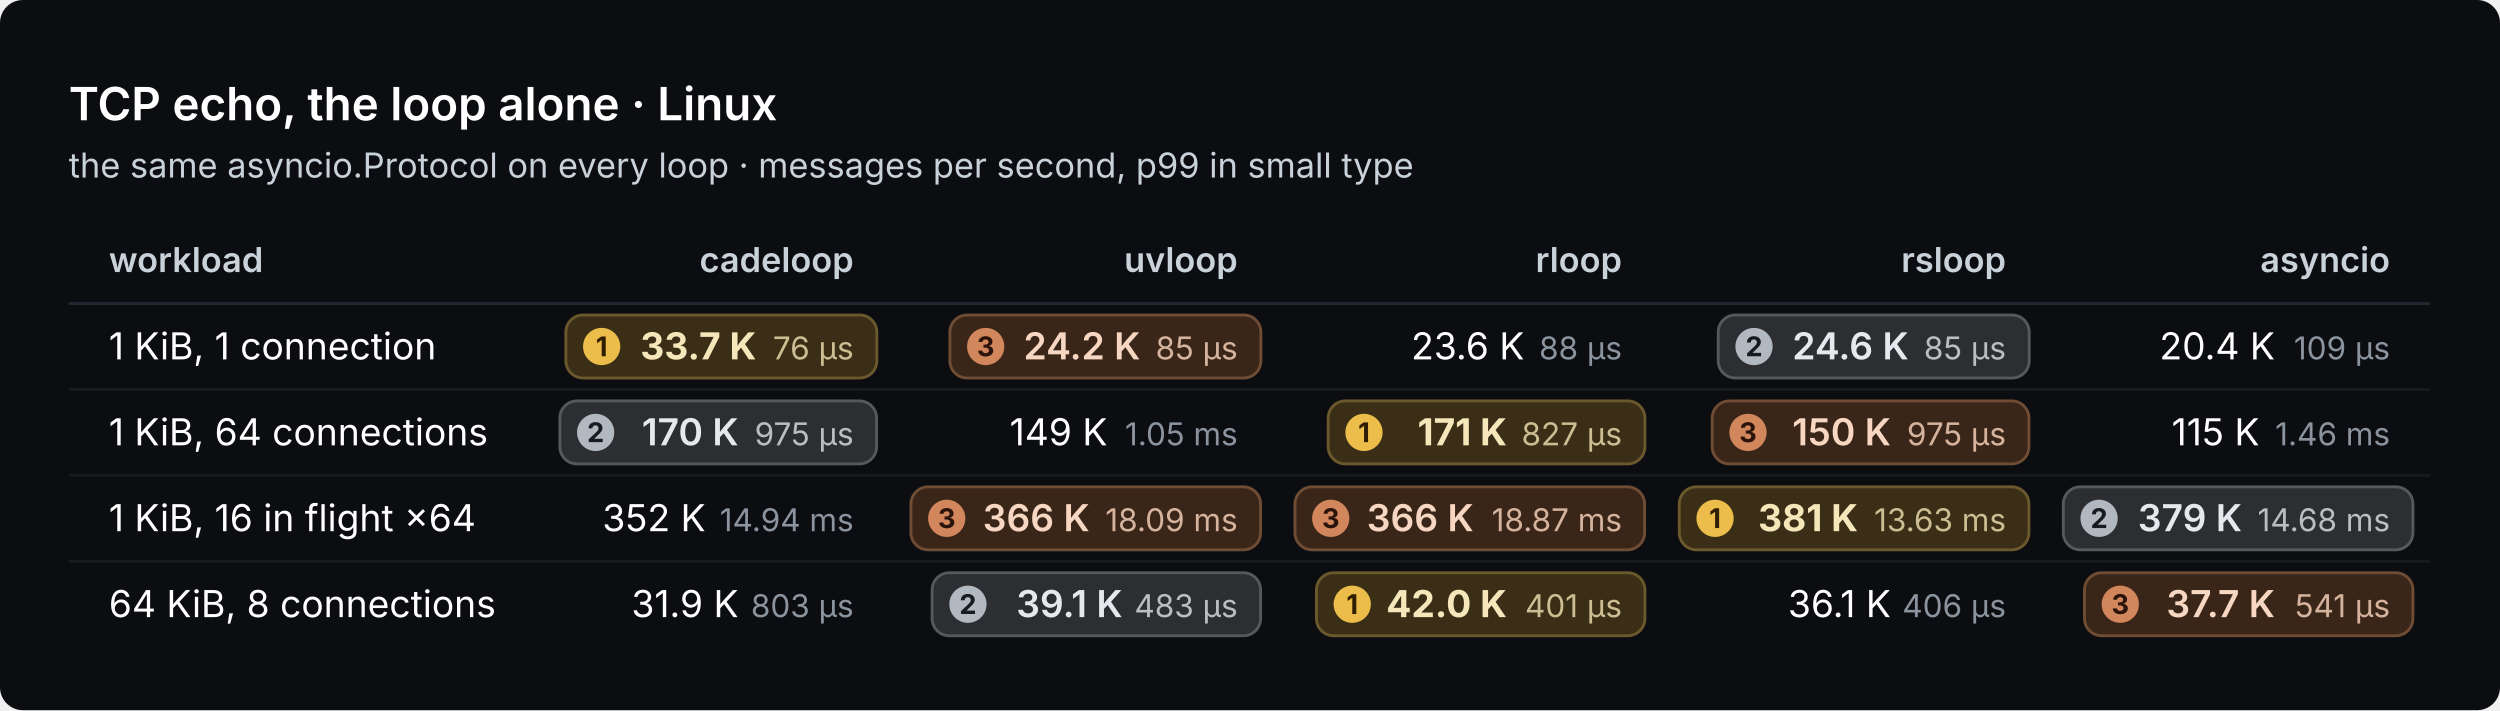
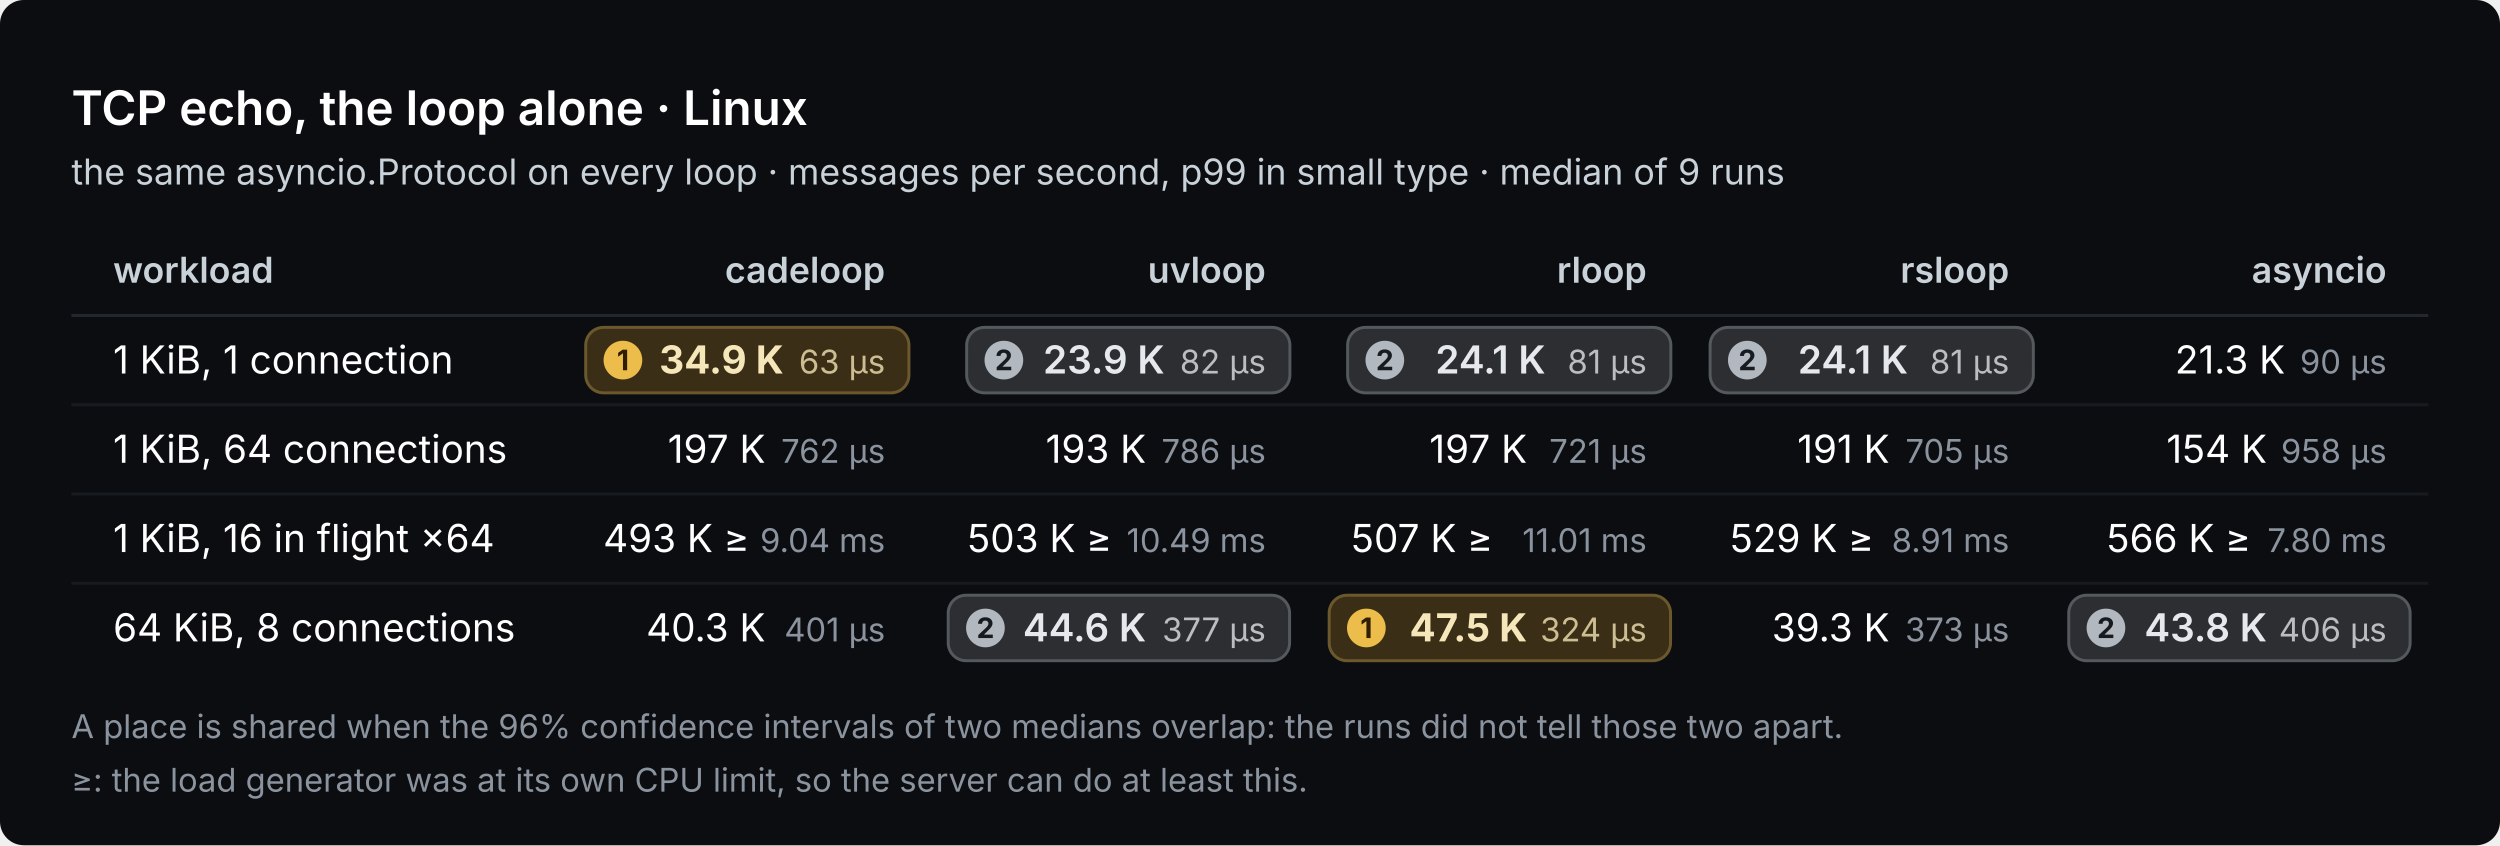
- <svg xmlns="http://www.w3.org/2000/svg" viewBox="0 0 873 248" width="873" height="248" font-family="system-ui, -apple-system, 'Segoe UI', sans-serif">
-   <rect width="873" height="248" fill="#0B0D11" rx="8" />
+ <svg xmlns="http://www.w3.org/2000/svg" viewBox="0 0 840 284" width="840" height="284" font-family="system-ui, -apple-system, 'Segoe UI', sans-serif">
+   <rect width="840" height="284" fill="#0B0D11" rx="8" />
  <text x="24" y="42" font-size="16" font-weight="600" fill="#ffffff">TCP echo, the loop alone · Linux</text>
-   <text x="24" y="62" font-size="12" fill="#c9d1d9">the same asyncio.Protocol on every loop · messages per second, p99 in small type</text>
+   <text x="24" y="62" font-size="12" fill="#c9d1d9">the same asyncio.Protocol on every loop · messages per second, p99 in small type · median of 9 runs</text>
  <text x="38.0" y="95.0" font-size="12" font-weight="600" fill="#c9d1d9">workload</text>
-   <text x="298.1" y="95.0" font-size="12" font-weight="600" text-anchor="end" fill="#c9d1d9">cadeloop</text>
-   <text x="432.2" y="95.0" font-size="12" font-weight="600" text-anchor="end" fill="#c9d1d9">uvloop</text>
-   <text x="566.4" y="95.0" font-size="12" font-weight="600" text-anchor="end" fill="#c9d1d9">rloop</text>
-   <text x="700.5" y="95.0" font-size="12" font-weight="600" text-anchor="end" fill="#c9d1d9">rsloop</text>
-   <text x="834.6" y="95.0" font-size="12" font-weight="600" text-anchor="end" fill="#c9d1d9">asyncio</text>
-   <line x1="24" y1="106.0" x2="848.6" y2="106.0" stroke="#232830" stroke-width="1" />
+   <text x="297.4" y="95.0" font-size="12" font-weight="600" text-anchor="end" fill="#c9d1d9">cadeloop</text>
+   <text x="425.3" y="95.0" font-size="12" font-weight="600" text-anchor="end" fill="#c9d1d9">uvloop</text>
+   <text x="553.3" y="95.0" font-size="12" font-weight="600" text-anchor="end" fill="#c9d1d9">rloop</text>
+   <text x="675.1" y="95.0" font-size="12" font-weight="600" text-anchor="end" fill="#c9d1d9">rsloop</text>
+   <text x="801.9" y="95.0" font-size="12" font-weight="600" text-anchor="end" fill="#c9d1d9">asyncio</text>
+   <line x1="24" y1="106.0" x2="815.9" y2="106.0" stroke="#232830" stroke-width="1" />
  <text x="38.0" y="125.5" font-size="13" fill="#ffffff">1 KiB, 1 connection</text>
-   <rect x="197.6" y="110.0" width="108.6" height="22" rx="6" fill="#3a2f16" stroke="#6c582d" stroke-width="1" />
-   <circle cx="210.1" cy="121.0" r="6.5" fill="#ecbd4a" />
-   <text x="210.1" y="124.4" font-size="9.5" font-weight="700" text-anchor="middle" fill="#2f1e02">1</text>
-   <text x="298.1" y="125.5" font-size="11" text-anchor="end" fill="#cdbd92">76 µs</text>
-   <text x="264.1" y="125.5" font-size="13" text-anchor="end" font-weight="700" fill="#f6e7bb">33.7 K</text>
-   <rect x="331.7" y="110.0" width="108.6" height="22" rx="6" fill="#3a2619" stroke="#6f4c34" stroke-width="1" />
-   <circle cx="344.2" cy="121.0" r="6.5" fill="#d2865b" />
-   <text x="344.2" y="124.4" font-size="9.5" font-weight="700" text-anchor="middle" fill="#2a140c">3</text>
-   <text x="432.2" y="125.5" font-size="11" text-anchor="end" fill="#d5b39d">85 µs</text>
-   <text x="398.2" y="125.5" font-size="13" text-anchor="end" font-weight="600" fill="#f7d7c2">24.2 K</text>
-   <text x="566.4" y="125.5" font-size="11" text-anchor="end" fill="#8b949e">88 µs</text>
-   <text x="532.3" y="125.5" font-size="13" text-anchor="end" fill="#ffffff">23.6 K</text>
-   <rect x="600.0" y="110.0" width="108.6" height="22" rx="6" fill="#2c2e31" stroke="#54595e" stroke-width="1" />
-   <circle cx="612.5" cy="121.0" r="6.5" fill="#b2b8bf" />
-   <text x="612.5" y="124.4" font-size="9.5" font-weight="700" text-anchor="middle" fill="#171b1f">2</text>
-   <text x="700.5" y="125.5" font-size="11" text-anchor="end" fill="#bbbec1">85 µs</text>
-   <text x="666.5" y="125.5" font-size="13" text-anchor="end" font-weight="600" fill="#e5e8ec">24.6 K</text>
-   <text x="834.6" y="125.5" font-size="11" text-anchor="end" fill="#8b949e">109 µs</text>
-   <text x="794.4" y="125.5" font-size="13" text-anchor="end" fill="#ffffff">20.4 K</text>
-   <line x1="24" y1="136.0" x2="848.6" y2="136.0" stroke="#171A1F" stroke-width="1" />
+   <rect x="196.8" y="110.0" width="108.6" height="22" rx="6" fill="#3a2f16" stroke="#6c582d" stroke-width="1" />
+   <circle cx="209.3" cy="121.0" r="6.5" fill="#ecbd4a" />
+   <text x="209.3" y="124.4" font-size="9.5" font-weight="700" text-anchor="middle" fill="#2f1e02">1</text>
+   <text x="297.4" y="125.5" font-size="11" text-anchor="end" fill="#cdbd92">63 µs</text>
+   <text x="263.3" y="125.5" font-size="13" text-anchor="end" font-weight="700" fill="#f6e7bb">34.9 K</text>
+   <rect x="324.8" y="110.0" width="108.6" height="22" rx="6" fill="#2c2e31" stroke="#54595e" stroke-width="1" />
+   <circle cx="337.3" cy="121.0" r="6.5" fill="#b2b8bf" />
+   <text x="337.3" y="124.4" font-size="9.5" font-weight="700" text-anchor="middle" fill="#171b1f">2</text>
+   <text x="425.3" y="125.5" font-size="11" text-anchor="end" fill="#bbbec1">82 µs</text>
+   <text x="391.3" y="125.5" font-size="13" text-anchor="end" font-weight="600" fill="#e5e8ec">23.9 K</text>
+   <rect x="452.8" y="110.0" width="108.6" height="22" rx="6" fill="#2c2e31" stroke="#54595e" stroke-width="1" />
+   <circle cx="465.3" cy="121.0" r="6.5" fill="#b2b8bf" />
+   <text x="465.3" y="124.4" font-size="9.5" font-weight="700" text-anchor="middle" fill="#171b1f">2</text>
+   <text x="553.3" y="125.5" font-size="11" text-anchor="end" fill="#bbbec1">81 µs</text>
+   <text x="519.3" y="125.5" font-size="13" text-anchor="end" font-weight="600" fill="#e5e8ec">24.1 K</text>
+   <rect x="574.6" y="110.0" width="108.6" height="22" rx="6" fill="#2c2e31" stroke="#54595e" stroke-width="1" />
+   <circle cx="587.1" cy="121.0" r="6.5" fill="#b2b8bf" />
+   <text x="587.1" y="124.4" font-size="9.5" font-weight="700" text-anchor="middle" fill="#171b1f">2</text>
+   <text x="675.1" y="125.5" font-size="11" text-anchor="end" fill="#bbbec1">81 µs</text>
+   <text x="641.1" y="125.5" font-size="13" text-anchor="end" font-weight="600" fill="#e5e8ec">24.1 K</text>
+   <text x="801.9" y="125.5" font-size="11" text-anchor="end" fill="#8b949e">90 µs</text>
+   <text x="767.8" y="125.5" font-size="13" text-anchor="end" fill="#ffffff">21.3 K</text>
+   <line x1="24" y1="136.0" x2="815.9" y2="136.0" stroke="#171A1F" stroke-width="1" />
  <text x="38.0" y="155.5" font-size="13" fill="#ffffff">1 KiB, 64 connections</text>
-   <rect x="195.5" y="140.0" width="110.6" height="22" rx="6" fill="#2c2e31" stroke="#54595e" stroke-width="1" />
-   <circle cx="208.0" cy="151.0" r="6.5" fill="#b2b8bf" />
-   <text x="208.0" y="154.4" font-size="9.5" font-weight="700" text-anchor="middle" fill="#171b1f">2</text>
-   <text x="298.1" y="155.5" font-size="11" text-anchor="end" fill="#bbbec1">975 µs</text>
-   <text x="257.9" y="155.5" font-size="13" text-anchor="end" font-weight="600" fill="#e5e8ec">170 K</text>
-   <text x="432.2" y="155.5" font-size="11" text-anchor="end" fill="#8b949e">1.05 ms</text>
-   <text x="386.7" y="155.5" font-size="13" text-anchor="end" fill="#ffffff">149 K</text>
-   <rect x="463.8" y="140.0" width="110.6" height="22" rx="6" fill="#3a2f16" stroke="#6c582d" stroke-width="1" />
-   <circle cx="476.3" cy="151.0" r="6.5" fill="#ecbd4a" />
-   <text x="476.3" y="154.4" font-size="9.5" font-weight="700" text-anchor="middle" fill="#2f1e02">1</text>
-   <text x="566.4" y="155.5" font-size="11" text-anchor="end" fill="#cdbd92">827 µs</text>
-   <text x="526.2" y="155.5" font-size="13" text-anchor="end" font-weight="700" fill="#f6e7bb">171 K</text>
-   <rect x="597.9" y="140.0" width="110.6" height="22" rx="6" fill="#3a2619" stroke="#6f4c34" stroke-width="1" />
-   <circle cx="610.4" cy="151.0" r="6.5" fill="#d2865b" />
-   <text x="610.4" y="154.4" font-size="9.5" font-weight="700" text-anchor="middle" fill="#2a140c">3</text>
-   <text x="700.5" y="155.5" font-size="11" text-anchor="end" fill="#d5b39d">975 µs</text>
-   <text x="660.3" y="155.5" font-size="13" text-anchor="end" font-weight="600" fill="#f7d7c2">150 K</text>
-   <text x="834.6" y="155.5" font-size="11" text-anchor="end" fill="#8b949e">1.46 ms</text>
-   <text x="789.0" y="155.5" font-size="13" text-anchor="end" fill="#ffffff">115 K</text>
-   <line x1="24" y1="166.0" x2="848.6" y2="166.0" stroke="#171A1F" stroke-width="1" />
+   <text x="297.4" y="155.5" font-size="11" text-anchor="end" fill="#8b949e">762 µs</text>
+   <text x="257.2" y="155.5" font-size="13" text-anchor="end" fill="#ffffff">197 K</text>
+   <text x="425.3" y="155.5" font-size="11" text-anchor="end" fill="#8b949e">786 µs</text>
+   <text x="385.1" y="155.5" font-size="13" text-anchor="end" fill="#ffffff">193 K</text>
+   <text x="553.3" y="155.5" font-size="11" text-anchor="end" fill="#8b949e">721 µs</text>
+   <text x="513.1" y="155.5" font-size="13" text-anchor="end" fill="#ffffff">197 K</text>
+   <text x="675.1" y="155.5" font-size="11" text-anchor="end" fill="#8b949e">705 µs</text>
+   <text x="634.9" y="155.5" font-size="13" text-anchor="end" fill="#ffffff">191 K</text>
+   <text x="801.9" y="155.5" font-size="11" text-anchor="end" fill="#8b949e">958 µs</text>
+   <text x="761.7" y="155.5" font-size="13" text-anchor="end" fill="#ffffff">154 K</text>
+   <line x1="24" y1="166.0" x2="815.9" y2="166.0" stroke="#171A1F" stroke-width="1" />
  <text x="38.0" y="185.5" font-size="13" fill="#ffffff">1 KiB, 16 in flight ×64</text>
-   <text x="298.1" y="185.5" font-size="11" text-anchor="end" fill="#8b949e">14.94 ms</text>
-   <text x="246.4" y="185.5" font-size="13" text-anchor="end" fill="#ffffff">352 K</text>
-   <rect x="318.1" y="170.0" width="122.1" height="22" rx="6" fill="#3a2619" stroke="#6f4c34" stroke-width="1" />
-   <circle cx="330.6" cy="181.0" r="6.5" fill="#d2865b" />
-   <text x="330.6" y="184.4" font-size="9.5" font-weight="700" text-anchor="middle" fill="#2a140c">3</text>
-   <text x="432.2" y="185.5" font-size="11" text-anchor="end" fill="#d5b39d">18.09 ms</text>
-   <text x="380.5" y="185.5" font-size="13" text-anchor="end" font-weight="600" fill="#f7d7c2">366 K</text>
-   <rect x="452.2" y="170.0" width="122.1" height="22" rx="6" fill="#3a2619" stroke="#6f4c34" stroke-width="1" />
-   <circle cx="464.7" cy="181.0" r="6.5" fill="#d2865b" />
-   <text x="464.7" y="184.4" font-size="9.5" font-weight="700" text-anchor="middle" fill="#2a140c">3</text>
-   <text x="566.4" y="185.5" font-size="11" text-anchor="end" fill="#d5b39d">18.87 ms</text>
-   <text x="514.6" y="185.5" font-size="13" text-anchor="end" font-weight="600" fill="#f7d7c2">366 K</text>
-   <rect x="586.4" y="170.0" width="122.1" height="22" rx="6" fill="#3a2f16" stroke="#6c582d" stroke-width="1" />
-   <circle cx="598.9" cy="181.0" r="6.5" fill="#ecbd4a" />
-   <text x="598.9" y="184.4" font-size="9.5" font-weight="700" text-anchor="middle" fill="#2f1e02">1</text>
-   <text x="700.5" y="185.5" font-size="11" text-anchor="end" fill="#cdbd92">13.63 ms</text>
-   <text x="648.8" y="185.5" font-size="13" text-anchor="end" font-weight="700" fill="#f6e7bb">381 K</text>
-   <rect x="720.5" y="170.0" width="122.1" height="22" rx="6" fill="#2c2e31" stroke="#54595e" stroke-width="1" />
-   <circle cx="733.0" cy="181.0" r="6.5" fill="#b2b8bf" />
-   <text x="733.0" y="184.4" font-size="9.5" font-weight="700" text-anchor="middle" fill="#171b1f">2</text>
-   <text x="834.6" y="185.5" font-size="11" text-anchor="end" fill="#bbbec1">14.68 ms</text>
-   <text x="782.9" y="185.5" font-size="13" text-anchor="end" font-weight="600" fill="#e5e8ec">379 K</text>
-   <line x1="24" y1="196.0" x2="848.6" y2="196.0" stroke="#171A1F" stroke-width="1" />
+   <text x="297.4" y="185.5" font-size="11" text-anchor="end" fill="#8b949e">9.04 ms</text>
+   <text x="251.8" y="185.5" font-size="13" text-anchor="end" fill="#ffffff">493 K ≥</text>
+   <text x="425.3" y="185.5" font-size="11" text-anchor="end" fill="#8b949e">10.49 ms</text>
+   <text x="373.6" y="185.5" font-size="13" text-anchor="end" fill="#ffffff">503 K ≥</text>
+   <text x="553.3" y="185.5" font-size="11" text-anchor="end" fill="#8b949e">11.01 ms</text>
+   <text x="501.6" y="185.5" font-size="13" text-anchor="end" fill="#ffffff">507 K ≥</text>
+   <text x="675.1" y="185.5" font-size="11" text-anchor="end" fill="#8b949e">8.91 ms</text>
+   <text x="629.6" y="185.5" font-size="13" text-anchor="end" fill="#ffffff">529 K ≥</text>
+   <text x="801.9" y="185.5" font-size="11" text-anchor="end" fill="#8b949e">7.80 ms</text>
+   <text x="756.3" y="185.5" font-size="13" text-anchor="end" fill="#ffffff">566 K ≥</text>
+   <line x1="24" y1="196.0" x2="815.9" y2="196.0" stroke="#171A1F" stroke-width="1" />
  <text x="38.0" y="215.5" font-size="13" fill="#ffffff">64 KiB, 8 connections</text>
-   <text x="298.1" y="215.5" font-size="11" text-anchor="end" fill="#8b949e">803 µs</text>
-   <text x="257.9" y="215.5" font-size="13" text-anchor="end" fill="#ffffff">31.9 K</text>
-   <rect x="325.5" y="200.0" width="114.7" height="22" rx="6" fill="#2c2e31" stroke="#54595e" stroke-width="1" />
-   <circle cx="338.0" cy="211.0" r="6.5" fill="#b2b8bf" />
-   <text x="338.0" y="214.4" font-size="9.5" font-weight="700" text-anchor="middle" fill="#171b1f">2</text>
-   <text x="432.2" y="215.5" font-size="11" text-anchor="end" fill="#bbbec1">483 µs</text>
-   <text x="392.0" y="215.5" font-size="13" text-anchor="end" font-weight="600" fill="#e5e8ec">39.1 K</text>
-   <rect x="459.7" y="200.0" width="114.7" height="22" rx="6" fill="#3a2f16" stroke="#6c582d" stroke-width="1" />
-   <circle cx="472.2" cy="211.0" r="6.5" fill="#ecbd4a" />
-   <text x="472.2" y="214.4" font-size="9.5" font-weight="700" text-anchor="middle" fill="#2f1e02">1</text>
-   <text x="566.4" y="215.5" font-size="11" text-anchor="end" fill="#cdbd92">401 µs</text>
-   <text x="526.2" y="215.5" font-size="13" text-anchor="end" font-weight="700" fill="#f6e7bb">42.0 K</text>
-   <text x="700.5" y="215.5" font-size="11" text-anchor="end" fill="#8b949e">406 µs</text>
-   <text x="660.3" y="215.5" font-size="13" text-anchor="end" fill="#ffffff">36.1 K</text>
-   <rect x="727.9" y="200.0" width="114.7" height="22" rx="6" fill="#3a2619" stroke="#6f4c34" stroke-width="1" />
-   <circle cx="740.4" cy="211.0" r="6.5" fill="#d2865b" />
-   <text x="740.4" y="214.4" font-size="9.5" font-weight="700" text-anchor="middle" fill="#2a140c">3</text>
-   <text x="834.6" y="215.5" font-size="11" text-anchor="end" fill="#d5b39d">541 µs</text>
-   <text x="794.4" y="215.5" font-size="13" text-anchor="end" font-weight="600" fill="#f7d7c2">37.7 K</text>
+   <text x="297.4" y="215.5" font-size="11" text-anchor="end" fill="#8b949e">401 µs</text>
+   <text x="257.2" y="215.5" font-size="13" text-anchor="end" fill="#ffffff">40.3 K</text>
+   <rect x="318.6" y="200.0" width="114.7" height="22" rx="6" fill="#2c2e31" stroke="#54595e" stroke-width="1" />
+   <circle cx="331.1" cy="211.0" r="6.5" fill="#b2b8bf" />
+   <text x="331.1" y="214.4" font-size="9.5" font-weight="700" text-anchor="middle" fill="#171b1f">2</text>
+   <text x="425.3" y="215.5" font-size="11" text-anchor="end" fill="#bbbec1">377 µs</text>
+   <text x="385.1" y="215.5" font-size="13" text-anchor="end" font-weight="600" fill="#e5e8ec">44.6 K</text>
+   <rect x="446.6" y="200.0" width="114.7" height="22" rx="6" fill="#3a2f16" stroke="#6c582d" stroke-width="1" />
+   <circle cx="459.1" cy="211.0" r="6.5" fill="#ecbd4a" />
+   <text x="459.1" y="214.4" font-size="9.5" font-weight="700" text-anchor="middle" fill="#2f1e02">1</text>
+   <text x="553.3" y="215.5" font-size="11" text-anchor="end" fill="#cdbd92">324 µs</text>
+   <text x="513.1" y="215.5" font-size="13" text-anchor="end" font-weight="700" fill="#f6e7bb">47.5 K</text>
+   <text x="675.1" y="215.5" font-size="11" text-anchor="end" fill="#8b949e">373 µs</text>
+   <text x="634.9" y="215.5" font-size="13" text-anchor="end" fill="#ffffff">39.3 K</text>
+   <rect x="695.1" y="200.0" width="114.7" height="22" rx="6" fill="#2c2e31" stroke="#54595e" stroke-width="1" />
+   <circle cx="707.6" cy="211.0" r="6.5" fill="#b2b8bf" />
+   <text x="707.6" y="214.4" font-size="9.5" font-weight="700" text-anchor="middle" fill="#171b1f">2</text>
+   <text x="801.9" y="215.5" font-size="11" text-anchor="end" fill="#bbbec1">406 µs</text>
+   <text x="761.7" y="215.5" font-size="13" text-anchor="end" font-weight="600" fill="#e5e8ec">43.8 K</text>
+   <text x="24" y="248.0" font-size="11" fill="#8b949e">A place is shared when the 96% confidence intervals of two medians overlap: the runs did not tell those two apart.</text>
+   <text x="24" y="266.0" font-size="11" fill="#8b949e">≥: the load generator was at its own CPU limit, so the server can do at least this.</text>
</svg>
